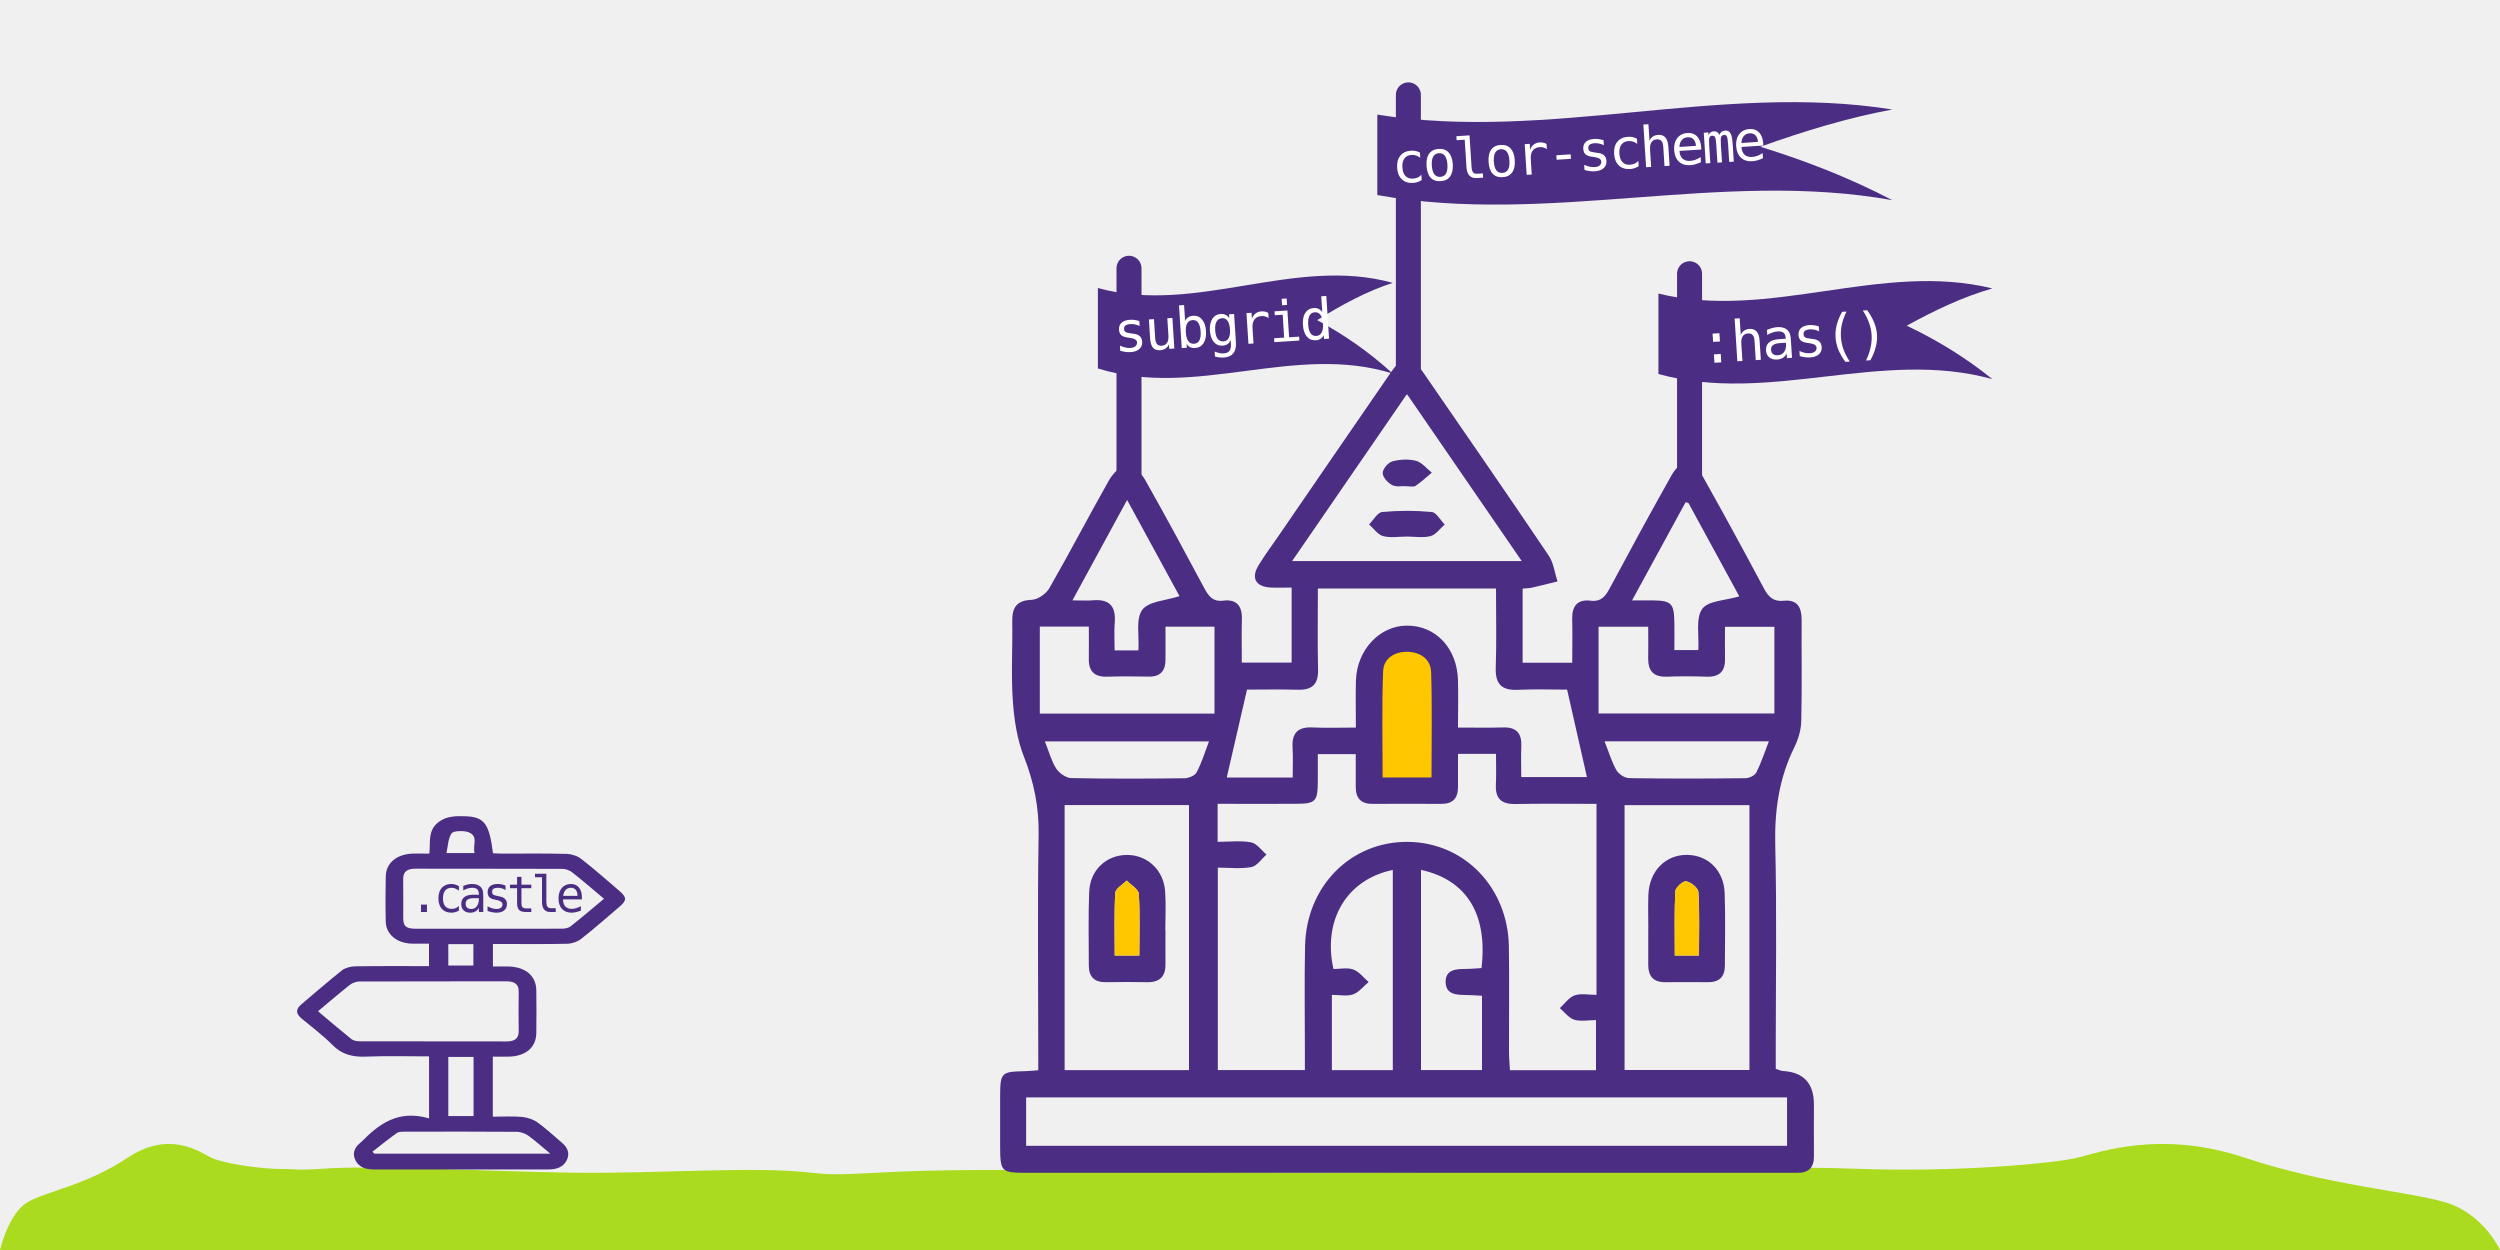
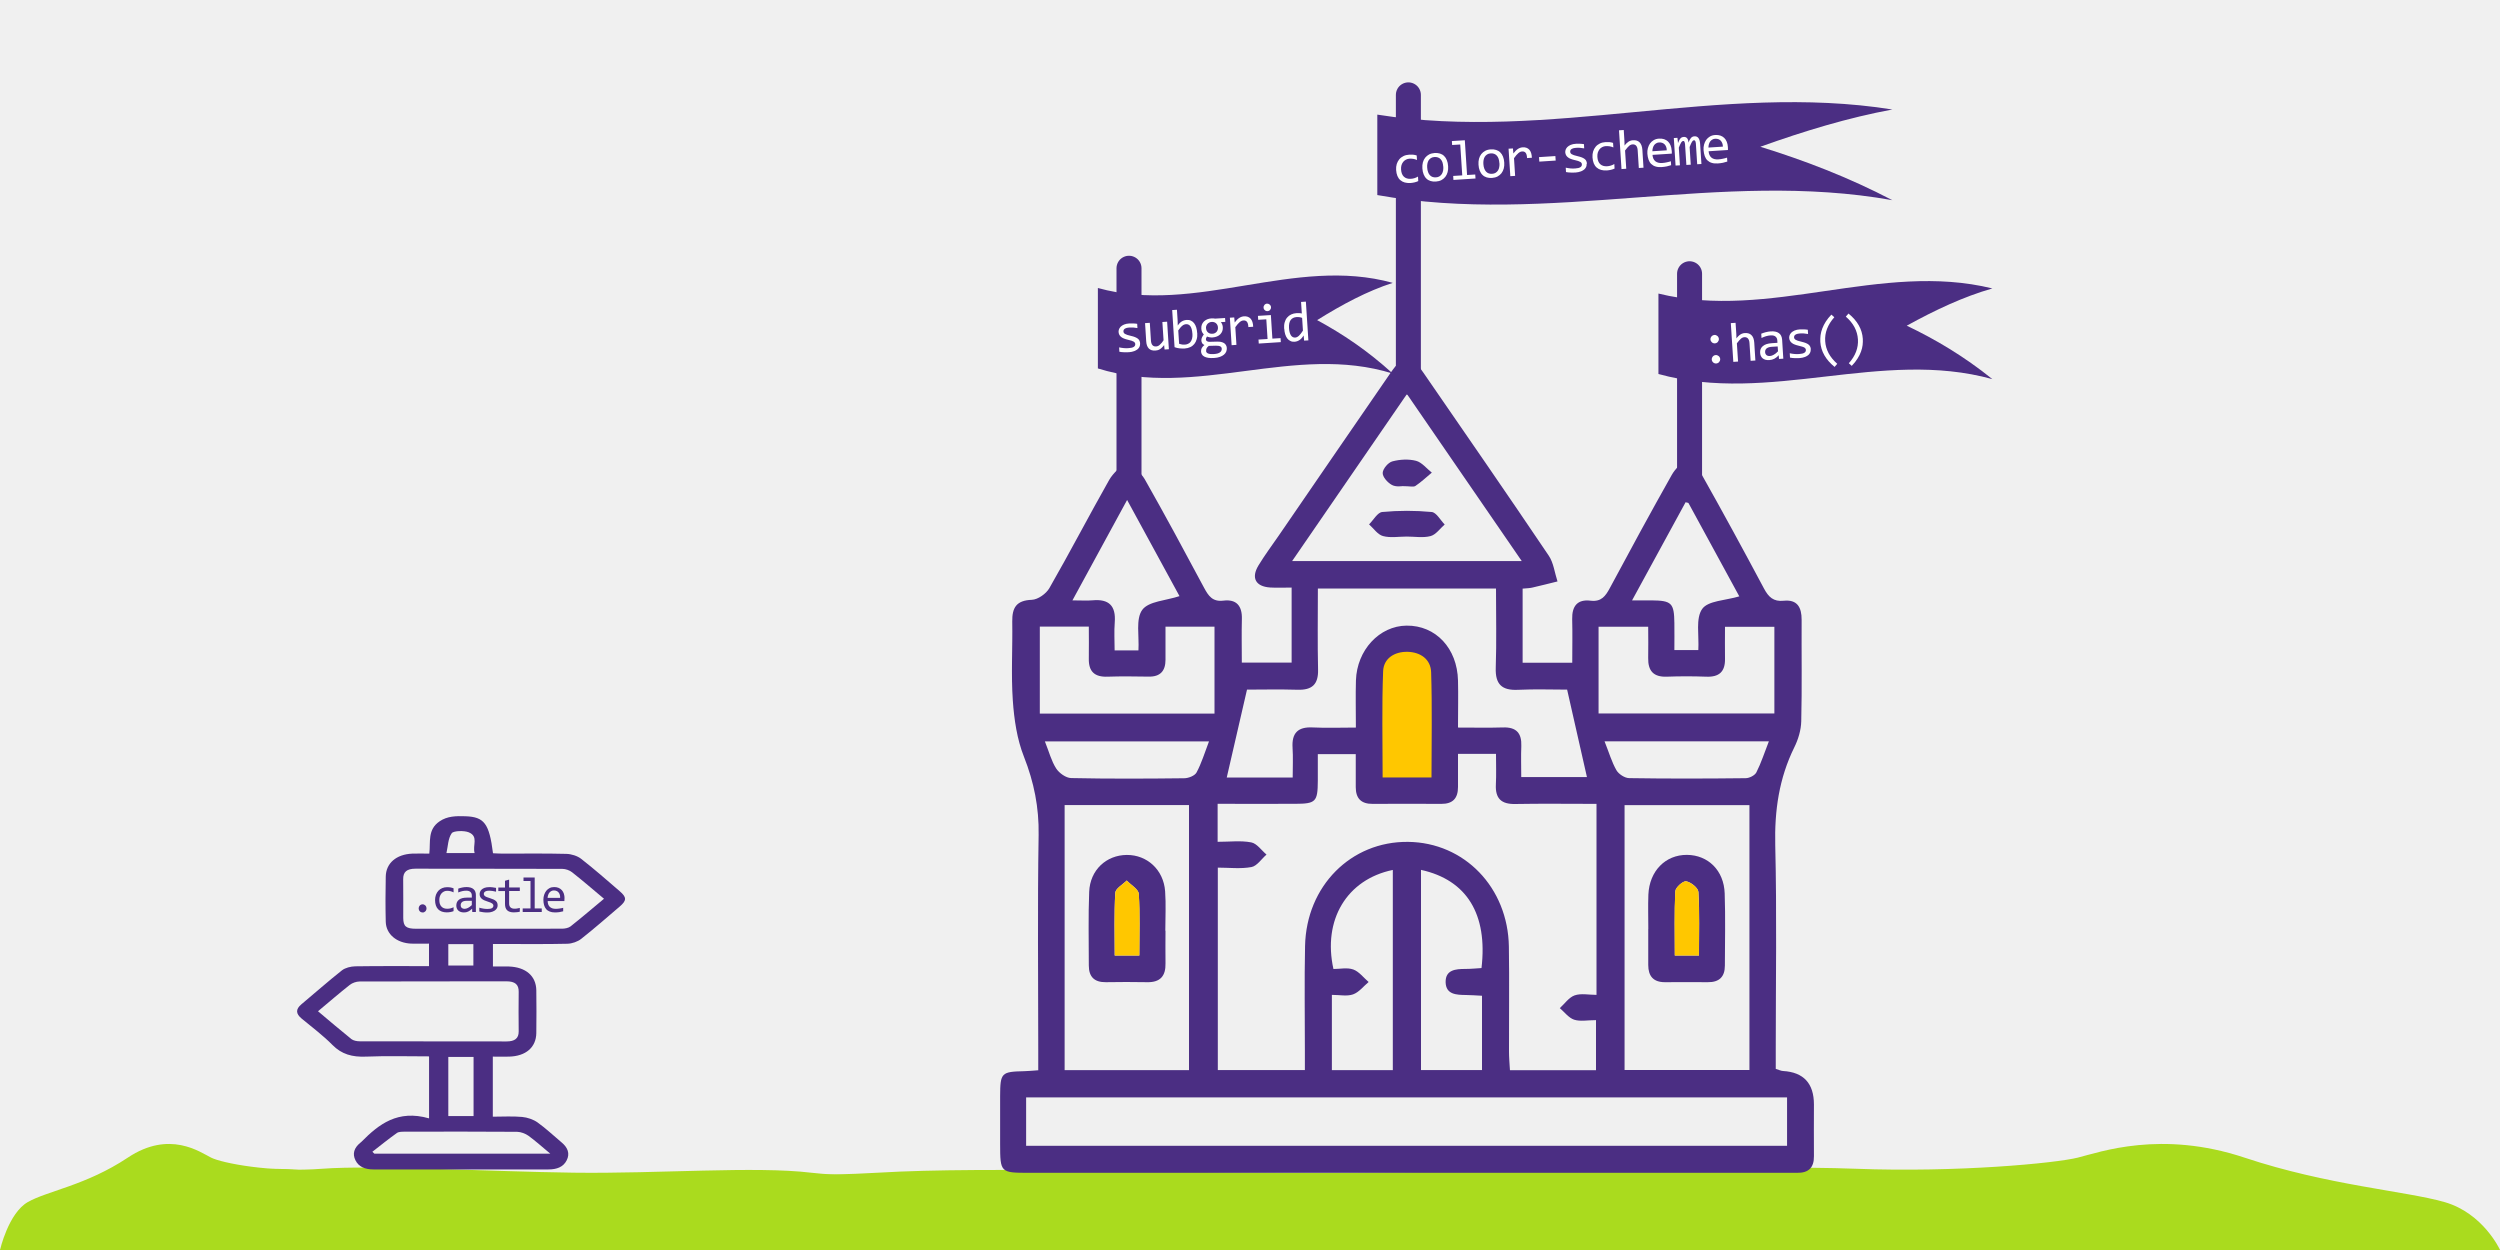
<svg xmlns="http://www.w3.org/2000/svg" id="Layer_1" data-name="Layer 1" viewBox="0 0 400 200">
  <defs>
    <style>
-       .cls-1, .cls-2, .cls-3, .cls-4 {
+       .cls-1, .cls-2, .cls-3, .cls-4, .cls-5 {
        stroke-width: 0px;
      }

-       .cls-1, .cls-5, .cls-6 {
+       .cls-1, .cls-6 {
        fill: #4b2e83;
      }

      .cls-2 {
        fill: none;
      }

-       .cls-5 {
-         font-size: 8px;
-         letter-spacing: -.1em;
-       }
- 
-       .cls-5, .cls-7, .cls-8 {
-         font-family: Consolas, Consolas;
+       .cls-3 {
+         fill: #fff;
      }

      .cls-7 {
-         letter-spacing: -.05em;
-       }
- 
-       .cls-7, .cls-8 {
-         fill: #fff;
-         font-size: 9px;
-       }
- 
-       .cls-9 {
        clip-path: url(#clippath);
      }

      .cls-6 {
        stroke: #4b2e83;
        stroke-linecap: round;
        stroke-miterlimit: 10;
        stroke-width: 4px;
      }

-       .cls-3 {
+       .cls-4 {
        fill: #aadb1e;
      }

-       .cls-8 {
-         letter-spacing: -.05em;
-       }
- 
-       .cls-4 {
+       .cls-5 {
        fill: #ffc700;
      }
    </style>
    <clipPath id="clippath">
      <rect class="cls-2" y="-300" width="400" height="200" />
    </clipPath>
  </defs>
-   <path class="cls-3" d="m191.56,191.52c-8-3.89-12.89-5.49-16.89-3.89s-6.32,0-10.27,0-25.79,1.07-34.65,0c-8.86-1.07-24.39.18-37.96,0s-32.08-1.25-40.23-.63-16-.89-17.78-1.78-6.67-4.44-13.33,0-12.89,5.33-16,7.11S0,200,0,200h200s-8.44-8.48-8.44-8.48Z" />
-   <path class="cls-3" d="m16.89,191.52c16-3.89,25.78-5.49,33.78-3.89s12.64,0,20.54,0,51.59,1.07,69.3,0,48.78.18,75.91,0,64.16-1.25,80.47-.63,32-.89,35.56-1.78,13.33-4.44,26.67,0,25.78,5.33,32,7.11,8.89,7.67,8.89,7.67H0l16.89-8.48Z" />
-   <g class="cls-9">
-     <path class="cls-3" d="m-230.89-5.14s14.56-32.06,114.67-27.65c7.94.35,75.19-14.4,102.45-39.32,23.03-21.05,22-71.34,33.38-87.11,11.38-15.77,39.2-6.74,45.96-30.37,5.35-18.68,26.27-15.22,35.27-17.1,14.35-2.99,15.4-19.91,28.47-23.41s56.91-17.52,72.85,0c15.94,17.52,4.55,30.2,27.32,40.51,22.76,10.31,21.6-15.14,46.55-3.19,24.95,11.95,47.98,18.67,65.76,57.56,17.99,39.35,24.97,14.77,54.22,24,29.25,9.23,113.47,84.42,140.79,88.79,27.32,4.37,25.2,6.76,55.57,17.28,30.36,10.52,28.49,17.22,52.13,19.73,23.64,2.52,37.12,9.05,74.4,6.37,36.84-2.65,71.51,27.18,91.16,25.29,19.65-1.89,136.55,13.84,136.55,13.84l-1282.4,9.09L-230.89-5.14Z" />
+   <path class="cls-4" d="m191.56,191.52c-8-3.89-12.89-5.49-16.89-3.89-4,1.6-6.32,0-10.27,0s-25.79,1.07-34.65,0c-8.86-1.07-24.39.18-37.96,0-13.57-.18-32.08-1.25-40.23-.63-8.16.63-16-.89-17.78-1.78s-6.67-4.44-13.33,0c-6.67,4.44-12.89,5.33-16,7.11S0,200,0,200h200s-8.44-8.48-8.44-8.48Z" />
+   <path class="cls-4" d="m16.89,191.52c16-3.89,25.78-5.49,33.78-3.89,8,1.6,12.64,0,20.54,0,7.9,0,51.59,1.07,69.3,0,17.71-1.07,48.78.18,75.91,0,27.14-.18,64.16-1.25,80.47-.63s32-.89,35.56-1.78,13.33-4.44,26.67,0c13.33,4.44,25.78,5.33,32,7.11,6.22,1.78,8.89,7.67,8.89,7.67H0l16.89-8.48Z" />
+   <g class="cls-7">
+     <path class="cls-4" d="m-230.89-5.14s14.56-32.06,114.67-27.65c7.94.35,75.19-14.4,102.45-39.32,23.03-21.05,22-71.34,33.38-87.11,11.38-15.77,39.2-6.74,45.96-30.37,5.35-18.68,26.27-15.22,35.27-17.1,14.35-2.99,15.4-19.91,28.47-23.41,13.07-3.51,56.91-17.52,72.85,0,15.94,17.52,4.55,30.2,27.32,40.51,22.76,10.31,21.6-15.14,46.55-3.19,24.95,11.95,47.98,18.67,65.76,57.56,17.99,39.35,24.97,14.77,54.22,24,29.25,9.23,113.47,84.42,140.79,88.79,27.32,4.37,25.2,6.76,55.57,17.28,30.36,10.52,28.49,17.22,52.13,19.73,23.64,2.52,37.12,9.05,74.4,6.37,36.84-2.65,71.51,27.18,91.16,25.29,19.65-1.89,136.55,13.84,136.55,13.84l-1282.4,9.09L-230.89-5.14Z" />
  </g>
  <g>
-     <path class="cls-4" d="m231.05,127.43c-4.06,0-7.12,0-11.3,0,0-6.83-.3-13.59.25-20.32.11-1.39,3.42-2.66,5.25-3.98,1.93,1.44,5.38,2.8,5.53,4.33.63,6.4.26,12.86.26,19.98Z" />
+     <path class="cls-5" d="m231.05,127.43c-4.06,0-7.12,0-11.3,0,0-6.83-.3-13.59.25-20.32.11-1.39,3.42-2.66,5.25-3.98,1.93,1.44,5.38,2.8,5.53,4.33.63,6.4.26,12.86.26,19.98Z" />
    <path class="cls-1" d="m166.12,171.21c0-1.27,0-2.26,0-3.25,0-11.46-.13-22.92.06-34.37.07-4.41-.74-8.43-2.35-12.52-1.11-2.8-1.57-5.96-1.78-8.99-.29-4.2-.02-8.43-.09-12.64-.03-2.22.66-3.38,3.13-3.47.98-.04,2.29-.97,2.81-1.87,3.28-5.72,6.32-11.57,9.57-17.31.67-1.18,1.86-2.07,2.81-3.1.97.99,2.21,1.83,2.88,2.99,3.25,5.73,6.38,11.54,9.49,17.36.7,1.3,1.35,2.28,3.1,2.06,2.09-.26,3.01.85,2.95,2.94-.06,2.27-.01,4.54-.01,6.98,2.78,0,5.29,0,7.97,0,0-3.93,0-7.74,0-12.01-1.16,0-2.31.06-3.45-.01-2.31-.16-3.06-1.53-1.86-3.52.99-1.64,2.15-3.19,3.24-4.77,5.96-8.69,11.92-17.38,17.9-26.05,2.08-3.02,3.19-3.02,5.26-.02,6.71,9.73,13.43,19.45,20.04,29.25.79,1.16.95,2.75,1.41,4.14-1.35.33-2.7.68-4.06.99-.43.1-.89.1-1.52.16,0,3.95,0,7.83,0,11.86,2.58,0,5.03,0,7.94,0,0-2.31.05-4.65-.01-6.99-.05-2.08.85-3.2,2.94-2.94,1.74.21,2.4-.75,3.1-2.05,3.24-6.05,6.52-12.09,9.89-18.07.52-.93,1.64-2.14,2.45-2.12.84.02,1.89,1.25,2.42,2.2,3.37,5.99,6.65,12.02,9.88,18.08.73,1.37,1.51,2.14,3.16,1.97,2.18-.23,2.88,1.06,2.87,3.05-.03,5.41.07,10.82-.06,16.22-.03,1.41-.48,2.91-1.11,4.18-2.45,4.97-3.18,10.14-3.05,15.67.26,10.9.08,21.81.08,32.72,0,1,0,1.99,0,3.06.5.15.82.32,1.16.34q4.95.29,4.95,5.37c0,2.75-.03,5.5,0,8.25.02,1.84-.86,2.7-2.68,2.67-.64-.01-1.28,0-1.92,0-40.33,0-80.66,0-121,0-4.57,0-4.6-.04-4.61-4.6,0-2.57,0-5.13,0-7.7.02-3.71.19-3.88,3.85-3.96.63-.01,1.26-.08,2.27-.15Zm28.7-42.6c0,2.15,0,4,0,6.08,1.94,0,3.71-.23,5.37.09.91.17,1.64,1.27,2.45,1.95-.8.7-1.52,1.83-2.41,2-1.75.32-3.59.09-5.38.09,0,11.02,0,21.67,0,32.39,4.69,0,9.14,0,13.93,0,0-1.13,0-2.11,0-3.09,0-5.59-.09-11.18.03-16.77.2-9.59,7.36-16.76,16.49-16.65,9,.1,15.98,7.3,16.12,16.77.09,5.59,0,11.18.02,16.77,0,.97.09,1.94.15,2.99,4.73,0,9.18,0,13.77,0,0-2.71,0-5.28,0-8.01-1.34,0-2.51.25-3.5-.07-.87-.29-1.54-1.21-2.29-1.85.78-.71,1.46-1.72,2.37-2.04,1.03-.36,2.29-.08,3.5-.08,0-10.35,0-20.3,0-30.56-4.44,0-8.73-.06-13.01.02-2.24.04-3.2-.89-3.09-3.12.08-1.61.02-3.22.02-4.9-2.18,0-3.97,0-6.08,0,0,1.87,0,3.58,0,5.3,0,1.8-.82,2.71-2.67,2.7-3.67-.02-7.33-.02-11,0-1.84.01-2.69-.88-2.69-2.69,0-1.72,0-3.44,0-5.27-2.16,0-4.02,0-6.07,0,0,1.56,0,2.93,0,4.29-.02,3.33-.32,3.65-3.6,3.66-4.1.02-8.2,0-12.43,0Zm-30.64,54.72c40.75,0,81.29,0,121.75,0,0-2.73,0-5.24,0-7.75-40.69,0-81.16,0-121.75,0,0,2.62,0,5.07,0,7.75Zm69.1-66.92c2.66,0,4.94.05,7.21-.02,2.13-.07,3,.92,2.92,2.99-.07,1.62-.01,3.24-.01,4.95,3.82,0,7.3,0,10.51,0-1.06-4.7-2.09-9.24-3.17-13.99-2.38,0-5.13-.1-7.86.03-2.59.12-3.65-.88-3.56-3.53.14-4.18.04-8.36.04-12.68-9.61,0-18.9,0-28.5,0,0,4.42-.07,8.7.03,12.97.06,2.39-.97,3.3-3.29,3.23-2.89-.09-5.79-.02-8.08-.02-1.15,5.01-2.19,9.53-3.24,14.06,3.35,0,6.79,0,10.55,0,0-1.69.08-3.23-.02-4.75-.15-2.34.83-3.38,3.21-3.26,2.25.11,4.5.02,6.92.02,0-2.79-.06-5.16.01-7.54.15-4.86,3.76-8.73,8.1-8.77,4.66-.05,8.11,3.61,8.23,8.79.06,2.37,0,4.74,0,7.52Zm46.63,12.41c-6.79,0-13.41,0-19.98,0,0,14.25,0,28.3,0,42.38,6.75,0,13.3,0,19.98,0,0-14.14,0-28.12,0-42.38Zm-89.67,42.4c0-14.26,0-28.36,0-42.41-6.79,0-13.33,0-19.9,0,0,14.24,0,28.28,0,42.41,6.74,0,13.29,0,19.9,0Zm16.5-81.45c12.49,0,24.4,0,36.74,0-6.2-9.01-12.17-17.69-18.37-26.72-6.21,9.03-12.18,17.71-18.37,26.72Zm-40.37,10.49c0,4.75,0,9.33,0,13.92,9.44,0,18.64,0,27.95,0,0-4.74,0-9.32,0-13.91-2.67,0-5.1,0-7.84,0,0,1.87,0,3.59,0,5.3,0,1.77-.83,2.72-2.68,2.69-2.19-.03-4.39-.07-6.58.01-2.09.08-3.06-.83-3.01-2.91.03-1.7,0-3.39,0-5.1-2.89,0-5.32,0-7.84,0Zm89.41,13.89c9.49,0,18.76,0,28.12,0,0-4.7,0-9.22,0-13.86-2.67,0-5.17,0-7.9,0,0,1.82-.03,3.45,0,5.08.05,2.09-.93,2.99-3.02,2.9-2.1-.08-4.21-.08-6.31,0-2.13.07-3-.95-2.96-2.99.04-1.62,0-3.24,0-5-2.82,0-5.32,0-7.94,0,0,4.64,0,9.1,0,13.87Zm-32.93,25.04c-7.37,1.52-11.24,8.01-9.5,15.85,1.04,0,2.22-.27,3.18.08.93.34,1.64,1.31,2.45,2-.82.68-1.54,1.64-2.49,1.98-.96.34-2.14.08-3.39.08,0,4.12,0,8,0,12.04,3.28,0,6.43,0,9.75,0,0-10.7,0-21.27,0-32.02Zm4.51-.01c0,10.74,0,21.31,0,32.03,3.31,0,6.45,0,9.76,0,0-4.02,0-7.89,0-11.89-.95-.05-1.76-.11-2.56-.12-1.52-.02-3.21-.06-3.26-2.04-.04-1.99,1.59-2.13,3.15-2.13.88,0,1.76-.09,2.59-.14,1.01-8.61-2.34-14.1-9.68-15.71Zm-47.02-59.19c-3.01,5.53-5.79,10.64-8.75,16.07,1.42,0,2.33.07,3.23-.01,2.61-.24,3.74.88,3.54,3.51-.12,1.5-.02,3.02-.02,4.5,1.54,0,2.6,0,3.81,0,.14-2.31-.46-5.01.61-6.48,1.01-1.39,3.8-1.48,5.96-2.2-2.64-4.84-5.38-9.88-8.38-15.38Zm97.95,15.43c-2.65-4.86-5.43-9.96-8.4-15.42-2.96,5.43-5.74,10.53-8.76,16.06,1.36,0,2.24,0,3.11,0,3.23.03,3.62.42,3.66,3.64.02,1.43,0,2.86,0,4.31h3.83c.14-2.38-.45-5.06.62-6.58.94-1.33,3.73-1.35,5.93-2.01Zm-49.25,28.98c0-5.72.12-11.29-.06-16.85-.07-2.07-1.69-3.21-3.78-3.26-2.1-.04-3.82,1.06-3.9,3.1-.22,5.63-.08,11.27-.08,17,2.73,0,5.16,0,7.82,0Zm-61.86-5.78c.68,1.7,1.04,3.15,1.81,4.34.48.74,1.56,1.51,2.38,1.53,6.03.13,12.06.1,18.09.03.69,0,1.71-.4,1.99-.93.8-1.49,1.29-3.14,1.99-4.97-8.85,0-17.32,0-26.26,0Zm89.55,0c.72,1.81,1.15,3.31,1.9,4.62.36.62,1.33,1.25,2.03,1.26,6.21.1,12.42.08,18.64.01.59,0,1.47-.44,1.72-.93.77-1.52,1.29-3.16,2-4.97-8.81,0-17.28,0-26.28,0Z" />
    <path class="cls-1" d="m263.73,148.63c0-1.83-.06-3.67.01-5.49.16-3.77,2.72-6.38,6.17-6.36,3.38.02,5.92,2.49,6.04,6.17.13,3.84.04,7.69.03,11.54,0,1.81-.91,2.68-2.73,2.66-2.29-.02-4.58-.01-6.87,0-1.84,0-2.66-.97-2.66-2.74,0-1.92,0-3.85,0-5.77Zm8.11,4.25c0-3.47.11-6.82-.09-10.16-.04-.65-1.2-1.58-1.96-1.71-.5-.09-1.71.99-1.74,1.59-.17,3.41-.08,6.83-.08,10.28,1.47,0,2.53,0,3.88,0Z" />
    <path class="cls-1" d="m186.48,148.91c0,1.74-.03,3.48,0,5.22.05,2.04-.85,3.07-2.96,3.02-2.2-.05-4.4-.03-6.59,0-1.82.02-2.72-.85-2.72-2.66,0-3.94-.1-7.88.06-11.81.14-3.48,2.74-5.87,6.02-5.89,3.25-.02,5.88,2.38,6.13,5.81.15,2.09.03,4.21.03,6.32,0,0,.02,0,.03,0Zm-4.19,3.97c0-3.52.13-6.7-.09-9.86-.05-.75-1.26-1.43-1.93-2.14-.64.65-1.79,1.28-1.83,1.97-.19,3.32-.09,6.66-.09,10.03,1.46,0,2.53,0,3.94,0Z" />
    <path class="cls-1" d="m225.09,85.85c-1.28,0-2.62.24-3.81-.08-.85-.23-1.5-1.22-2.23-1.87.7-.69,1.35-1.91,2.1-1.98,2.62-.25,5.3-.25,7.92,0,.75.07,1.39,1.3,2.08,2-.74.64-1.4,1.62-2.25,1.85-1.19.32-2.53.08-3.81.08Z" />
    <path class="cls-1" d="m224.38,77.78c-.07,0-1.02.17-1.68-.19-.68-.37-1.49-1.27-1.47-1.92.02-.66.87-1.67,1.55-1.85,1.2-.32,2.6-.4,3.79-.09.94.25,1.69,1.24,2.52,1.89-.86.72-1.69,1.5-2.62,2.13-.31.21-.89.03-2.1.03Z" />
-     <path class="cls-4" d="m271.84,152.88c-1.35,0-2.42,0-3.88,0,0-3.44-.09-6.86.08-10.28.03-.6,1.24-1.68,1.74-1.59.76.13,1.93,1.06,1.96,1.71.2,3.33.09,6.69.09,10.16Z" />
-     <path class="cls-4" d="m182.3,152.88c-1.42,0-2.49,0-3.94,0,0-3.37-.11-6.71.09-10.03.04-.69,1.19-1.31,1.83-1.97.67.71,1.88,1.38,1.93,2.14.22,3.16.09,6.35.09,9.86Z" />
+     <path class="cls-5" d="m271.84,152.88c-1.35,0-2.42,0-3.88,0,0-3.44-.09-6.86.08-10.28.03-.6,1.24-1.68,1.74-1.59.76.13,1.93,1.06,1.96,1.71.2,3.33.09,6.69.09,10.16Z" />
+     <path class="cls-5" d="m182.3,152.88c-1.42,0-2.49,0-3.94,0,0-3.37-.11-6.71.09-10.03.04-.69,1.19-1.31,1.83-1.97.67.71,1.88,1.38,1.93,2.14.22,3.16.09,6.35.09,9.86Z" />
  </g>
  <line class="cls-6" x1="225.34" y1="15.18" x2="225.34" y2="61.13" />
  <path class="cls-1" d="m302.78,32.03c-27.47-4.93-54.94,4.11-82.41-.82v-12.87c27.47,4.38,54.94-5.2,82.41-.82-7.04,1.3-14.09,3.44-21.13,5.96,7.04,2.18,14.09,4.87,21.13,8.55Z" />
  <line class="cls-6" x1="270.33" y1="43.8" x2="270.33" y2="78.46" />
  <path class="cls-1" d="m318.78,60.66c-17.81-4.93-35.62,4.11-53.43-.82v-12.87c17.81,4.38,35.62-5.2,53.43-.82-4.57,1.3-9.13,3.44-13.7,5.96,4.57,2.18,9.13,4.87,13.7,8.55Z" />
  <line class="cls-6" x1="180.64" y1="42.92" x2="180.64" y2="77.57" />
  <path class="cls-1" d="m222.84,59.77c-15.73-4.93-31.45,4.11-47.18-.82v-12.87c15.73,4.38,31.45-5.2,47.18-.82-4.03,1.29-8.07,3.44-12.1,5.96,4.03,2.18,8.07,4.87,12.1,8.55Z" />
-   <text class="cls-7" transform="translate(272.16 58.18) rotate(-3.66)">
-     <tspan x="0" y="0">:has()</tspan>
-   </text>
-   <text class="cls-7" transform="translate(222.84 29.35) rotate(-3.66)">
-     <tspan x="0" y="0">color-scheme</tspan>
-   </text>
-   <text class="cls-8" transform="translate(178.32 56.38) rotate(-3.66)">
-     <tspan x="0" y="0">subgrid</tspan>
-   </text>
+   <g>
+     <path class="cls-3" d="m274.31,53.59c.09,0,.18,0,.26.04.08.03.16.08.22.13.07.06.12.13.16.21.04.08.07.17.07.26,0,.09,0,.18-.04.26-.03.08-.08.16-.13.22-.06.07-.12.12-.21.16-.08.04-.17.06-.26.07-.09,0-.18,0-.26-.04-.08-.03-.16-.07-.22-.13-.06-.06-.12-.13-.16-.2-.04-.08-.06-.16-.07-.26,0-.09,0-.18.04-.26.03-.08.07-.16.13-.22.06-.07.13-.12.2-.16.08-.04.16-.07.26-.07Zm.21,3.22c.09,0,.18,0,.26.04.08.03.16.08.22.13.07.06.12.13.16.21.04.08.07.16.07.25,0,.09,0,.18-.04.27-.03.08-.08.16-.13.22-.06.07-.13.12-.21.16-.08.04-.17.06-.26.07-.09,0-.18,0-.26-.04-.08-.03-.16-.07-.22-.13-.06-.06-.12-.12-.16-.2-.04-.08-.06-.16-.07-.26,0-.09,0-.18.04-.26.03-.08.07-.16.13-.23.06-.06.12-.12.2-.16.08-.04.16-.06.26-.07Z" />
+     <path class="cls-3" d="m280.86,57.68l-.76.05-.18-2.81c-.02-.34-.1-.59-.24-.75-.14-.16-.33-.23-.56-.22-.1,0-.2.03-.28.06-.09.03-.18.09-.27.16-.09.08-.19.17-.3.3-.11.12-.23.28-.37.46l.19,2.92-.76.05-.4-6.2.76-.05.12,1.79.02.7c.11-.15.22-.28.33-.38.11-.11.22-.19.33-.26.11-.07.23-.12.34-.15.12-.04.24-.06.37-.06.44-.03.79.08,1.04.34.26.25.4.65.44,1.18l.18,2.87Z" />
+     <path class="cls-3" d="m284.64,57.43l-.05-.59c-.22.25-.46.44-.7.56-.24.12-.5.19-.77.21-.25.02-.47,0-.65-.05-.18-.05-.33-.13-.46-.24-.12-.11-.22-.23-.28-.38-.06-.15-.1-.31-.11-.49-.03-.44.11-.8.43-1.07.31-.27.79-.43,1.43-.47l.91-.06-.02-.39c-.02-.26-.11-.46-.29-.61-.18-.15-.44-.21-.78-.19-.25.02-.49.06-.73.13-.24.07-.48.17-.73.29l-.04-.69c.09-.04.2-.08.32-.12.12-.04.24-.08.37-.11.13-.04.27-.07.41-.09.14-.03.29-.04.43-.05.27-.02.51,0,.72.04.22.04.4.12.56.23.16.11.28.25.37.43.09.18.14.39.16.63l.19,3.04-.68.04Zm-.21-2l-.97.06c-.19.01-.35.04-.49.09s-.24.11-.33.18c-.08.08-.14.16-.18.26-.04.1-.05.21-.04.34,0,.08.02.17.06.24.03.08.08.14.14.2.06.06.14.1.24.13s.21.04.35.03c.18-.01.37-.08.59-.2.22-.12.45-.3.68-.55l-.05-.78Z" />
+     <path class="cls-3" d="m289.71,55.9c0,.16,0,.3-.05.42s-.11.24-.19.34c-.08.1-.18.19-.3.26-.12.08-.24.14-.37.19-.13.05-.27.09-.41.12-.14.03-.28.05-.42.06-.3.02-.57.02-.83.01-.25,0-.5-.04-.74-.08l-.04-.7c.26.06.52.1.78.12s.51.03.76,0c.37-.02.63-.09.8-.2.17-.11.25-.26.24-.44,0-.08-.02-.15-.06-.21-.03-.06-.09-.12-.16-.17-.08-.05-.19-.1-.35-.15-.16-.05-.37-.11-.64-.17-.2-.05-.39-.1-.56-.17-.17-.06-.32-.14-.45-.24-.13-.09-.23-.21-.31-.34-.08-.13-.12-.29-.14-.48,0-.12.01-.26.06-.41.05-.15.14-.29.27-.43.13-.13.31-.25.54-.35.23-.1.52-.16.87-.18.17-.01.36-.01.58,0,.21,0,.43.03.66.06l.04.68c-.24-.04-.47-.07-.69-.09-.22-.01-.4-.02-.56,0-.19.01-.35.04-.48.07-.13.04-.23.08-.31.14-.08.06-.13.12-.16.19-.03.07-.04.15-.04.22,0,.08.02.15.06.21.03.06.1.12.18.18.09.05.21.11.36.16.15.05.35.1.6.16.26.06.49.13.67.2.18.07.33.16.45.25.12.1.21.21.26.33.06.13.09.27.1.43Z" />
+     <path class="cls-3" d="m293.54,58.71c-1.43-1.16-2.19-2.5-2.29-4.01-.02-.35,0-.71.04-1.07.05-.36.14-.72.28-1.08.14-.36.32-.73.56-1.1.24-.37.53-.74.89-1.11l.47.42c-1.06,1.19-1.55,2.47-1.46,3.83.04.68.23,1.32.55,1.93.33.61.79,1.17,1.38,1.69l-.43.5Z" />
+     <path class="cls-3" d="m295.76,50.17c1.43,1.16,2.19,2.51,2.29,4.04.02.32,0,.65-.03.99-.04.34-.13.7-.26,1.06-.13.37-.32.74-.56,1.12s-.54.77-.92,1.16l-.47-.42c.54-.6.92-1.22,1.16-1.85.24-.63.34-1.29.3-1.96-.09-1.39-.73-2.61-1.94-3.65l.43-.5Z" />
+   </g>
+   <g>
+     <path class="cls-3" d="m226.93,28.97c-.19.09-.39.16-.6.21-.21.05-.42.08-.64.1-.7.04-1.24-.11-1.64-.46-.4-.35-.62-.89-.67-1.62-.02-.35.01-.67.1-.96.09-.29.23-.54.41-.76s.41-.38.67-.51c.26-.13.56-.2.89-.22.23-.01.44-.01.64,0,.2.02.39.06.58.12l.05.73c-.2-.09-.4-.15-.59-.18-.2-.03-.41-.04-.62-.03-.2.01-.38.06-.55.15s-.32.2-.44.35c-.12.15-.22.33-.28.53-.06.21-.09.44-.07.69.03.53.19.92.46,1.17.28.25.64.36,1.1.33.21-.01.41-.05.6-.11.19-.06.37-.14.55-.25l.04.71Z" />
+     <path class="cls-3" d="m231.7,26.59c.02.34,0,.66-.08.95s-.2.54-.37.76c-.17.21-.38.39-.63.52-.25.13-.54.2-.88.23-.32.02-.6-.01-.86-.09s-.48-.21-.66-.39c-.19-.18-.33-.41-.44-.68-.11-.27-.18-.59-.2-.96-.02-.34,0-.66.08-.95.08-.29.2-.54.37-.75.17-.21.38-.39.63-.52.25-.13.54-.2.88-.23.32-.02.6.01.86.09.26.08.48.21.66.39.19.18.33.4.44.68.11.27.18.59.2.96Zm-.78.08c-.02-.27-.06-.51-.13-.71-.07-.2-.17-.36-.29-.49-.12-.13-.26-.22-.43-.28s-.34-.08-.54-.07c-.23.01-.42.07-.58.17-.16.1-.28.23-.38.38-.09.16-.16.33-.19.53-.04.2-.05.41-.03.62.02.27.06.51.14.71.07.2.17.37.29.5.12.13.26.22.42.28.16.06.34.08.54.07.23-.01.42-.07.58-.17.16-.1.28-.23.38-.38.09-.16.16-.33.2-.54.03-.2.04-.41.03-.63Z" />
+     <path class="cls-3" d="m233.64,23.12l-1.3.08-.04-.63,2.07-.13.36,5.56,1.31-.08.04.64-3.53.23-.04-.64,1.45-.09-.32-4.93Z" />
+     <path class="cls-3" d="m240.68,26.01c.02.34,0,.66-.08.95-.08.29-.2.54-.37.76-.17.21-.38.39-.63.52-.25.13-.54.2-.88.23-.32.02-.6-.01-.86-.09-.26-.08-.48-.21-.66-.39-.19-.18-.33-.41-.44-.68-.11-.27-.18-.59-.2-.96-.02-.34,0-.66.08-.95.08-.29.2-.54.37-.75.17-.21.38-.39.63-.52.25-.13.54-.21.88-.23.32-.02.6.01.86.09.26.08.48.21.66.39.19.18.33.4.44.68.11.27.18.59.2.96Zm-.78.08c-.02-.27-.06-.51-.13-.71-.07-.2-.17-.36-.29-.49-.12-.13-.26-.22-.42-.28-.16-.06-.34-.08-.54-.07-.23.01-.42.07-.58.17-.16.1-.28.23-.38.38-.09.16-.16.33-.19.53s-.05.41-.03.63c.02.27.06.51.14.71.07.2.17.37.29.5.12.13.26.22.42.28.16.06.34.08.54.07.23-.01.42-.07.58-.17.16-.1.28-.23.38-.38.09-.16.16-.33.19-.54.04-.2.05-.41.03-.63Z" />
+     <path class="cls-3" d="m241.37,23.79l.7-.04.07.81c.24-.33.48-.57.73-.73.24-.16.5-.24.75-.26.46-.03.81.1,1.07.38.25.28.39.71.41,1.29l-.77.05c-.02-.39-.09-.66-.22-.83-.13-.17-.32-.24-.55-.23-.1,0-.2.03-.31.07-.1.04-.2.11-.31.2-.1.09-.21.2-.33.33s-.24.29-.37.48l.18,2.83-.77.05-.28-4.4Z" />
+     <path class="cls-3" d="m248.91,25.69l-2.62.17-.05-.72,2.62-.17.05.72Z" />
+     <path class="cls-3" d="m253.86,26.21c0,.16,0,.3-.05.42-.04.12-.11.24-.19.34-.08.1-.18.19-.3.26-.12.08-.24.14-.37.19-.13.05-.27.09-.41.12-.14.03-.28.05-.42.06-.3.02-.57.02-.82.01-.25,0-.5-.04-.74-.08l-.04-.7c.26.06.52.09.78.12.26.02.51.03.76,0,.37-.02.63-.09.8-.2.17-.11.25-.26.24-.44,0-.08-.02-.15-.05-.21-.03-.06-.09-.12-.16-.17-.08-.05-.19-.1-.35-.16-.16-.05-.37-.11-.64-.17-.2-.05-.39-.1-.56-.17-.17-.06-.32-.14-.45-.24-.13-.09-.23-.21-.31-.34-.08-.13-.12-.29-.14-.48,0-.12.01-.26.06-.41.05-.15.14-.29.27-.43.13-.13.31-.25.54-.35s.52-.16.87-.18c.17-.01.36-.01.58,0,.21,0,.43.03.67.06l.04.68c-.24-.04-.47-.07-.69-.09-.22-.01-.41-.02-.56,0-.19.01-.35.04-.48.07-.13.04-.23.09-.31.14-.08.06-.13.12-.16.19-.03.07-.04.15-.04.23,0,.08.03.15.06.21.03.06.1.12.18.18.09.05.21.11.36.16.15.05.35.1.6.16.26.06.49.13.67.2.18.07.33.16.45.25s.21.21.26.33c.06.13.09.27.1.43Z" />
+     <path class="cls-3" d="m258.35,26.96c-.19.09-.39.16-.6.21-.21.05-.42.08-.64.1-.7.04-1.24-.11-1.64-.46-.4-.35-.62-.89-.67-1.62-.02-.35.01-.67.1-.96.09-.29.23-.54.41-.76s.41-.38.67-.51c.26-.13.56-.2.89-.22.23-.01.44-.01.64,0,.2.02.39.06.58.12l.05.73c-.2-.09-.4-.15-.6-.18-.2-.03-.41-.04-.62-.03-.2.01-.38.06-.55.15-.17.08-.32.2-.44.35-.12.15-.21.33-.28.53-.06.21-.09.44-.07.69.03.53.19.92.46,1.17.28.25.64.36,1.1.33.21-.01.41-.05.6-.11.19-.06.38-.14.55-.25l.04.71Z" />
+     <path class="cls-3" d="m262.97,26.83l-.76.05-.18-2.81c-.02-.34-.1-.59-.24-.75-.14-.16-.33-.23-.56-.22-.1,0-.2.03-.28.06-.09.03-.18.09-.27.16-.09.07-.19.17-.3.3-.11.12-.23.28-.37.46l.19,2.92-.76.05-.4-6.2.76-.05.11,1.79.02.7c.11-.15.22-.28.33-.38.11-.1.22-.19.33-.26.11-.07.23-.12.34-.15.12-.04.24-.06.37-.06.44-.03.79.08,1.04.34s.4.65.44,1.19l.18,2.87Z" />
+     <path class="cls-3" d="m267.48,24.1c0,.11.01.2.01.27,0,.07,0,.14,0,.21l-3.09.2c.03.45.18.79.44,1.01.27.22.64.32,1.11.29.13,0,.26-.02.38-.04.13-.02.25-.04.37-.07.12-.03.23-.05.34-.08.11-.03.21-.06.3-.09l.04.63c-.2.07-.44.13-.69.19-.26.05-.53.09-.81.11-.38.02-.71,0-.98-.09-.28-.08-.51-.22-.7-.4s-.33-.41-.43-.69c-.1-.28-.16-.59-.19-.95-.02-.31,0-.61.08-.89.07-.28.19-.53.34-.75.16-.22.36-.4.6-.54.24-.14.52-.22.83-.24.31-.02.58.01.83.09.24.08.45.21.62.37.17.17.31.37.41.62.1.25.16.53.18.84Zm-.8-.06c0-.2-.03-.38-.09-.53-.06-.16-.14-.29-.24-.4s-.23-.19-.38-.25c-.15-.06-.32-.08-.51-.07-.17.01-.32.05-.45.13-.13.07-.25.17-.34.29-.09.12-.16.27-.21.44-.05.17-.08.35-.08.55l2.32-.15Z" />
+     <path class="cls-3" d="m271.55,26.28l-.2-3.16c0-.14-.02-.25-.04-.34-.02-.09-.04-.15-.06-.21-.03-.05-.06-.08-.09-.1s-.08-.03-.13-.02c-.06,0-.11.02-.16.06-.05.04-.1.1-.15.18-.05.08-.11.19-.17.33-.06.13-.13.3-.21.5l.18,2.83-.7.04-.2-3.08c0-.16-.02-.29-.04-.39-.02-.1-.04-.17-.06-.23-.03-.05-.06-.09-.09-.11s-.08-.03-.13-.02c-.05,0-.1.02-.15.05-.04.03-.09.09-.15.17-.05.08-.11.19-.17.32-.06.14-.13.31-.22.52l.18,2.83-.7.04-.28-4.4.58-.04.09.84c.06-.17.13-.32.19-.44.06-.12.13-.22.2-.3.07-.08.15-.14.23-.17.08-.04.18-.06.28-.07.24-.02.42.05.55.2s.21.38.23.71c.06-.16.12-.3.18-.42.06-.12.13-.23.2-.31.07-.08.15-.15.25-.2.09-.05.2-.08.32-.08.55-.04.86.37.91,1.22l.21,3.21-.7.04Z" />
+     <path class="cls-3" d="m276.46,23.52c0,.11.01.2.01.27,0,.07,0,.14,0,.21l-3.09.2c.03.45.18.79.44,1.01.27.23.64.32,1.11.29.13,0,.26-.02.39-.04.13-.02.25-.04.37-.07s.23-.05.34-.08c.11-.03.21-.06.3-.09l.04.63c-.2.07-.44.13-.69.19-.26.05-.53.09-.81.11-.38.02-.71,0-.98-.09-.28-.08-.51-.22-.7-.4-.19-.18-.33-.41-.43-.69-.1-.28-.16-.59-.19-.95-.02-.31,0-.61.08-.89.07-.28.19-.53.34-.75.16-.22.36-.4.6-.54.24-.14.52-.22.83-.24.31-.02.58.01.83.09.24.08.45.21.62.37.17.17.31.37.41.62.1.25.16.53.18.84Zm-.8-.06c0-.2-.03-.37-.09-.53s-.14-.29-.24-.41c-.11-.11-.23-.19-.38-.25-.15-.06-.32-.08-.52-.07-.17,0-.32.05-.45.13-.13.07-.25.17-.34.29-.09.12-.16.27-.21.44-.05.17-.08.35-.08.55l2.32-.15Z" />
+   </g>
+   <g>
+     <path class="cls-3" d="m182.41,54.96c0,.16,0,.29-.05.42-.04.12-.11.24-.19.34-.08.1-.18.19-.3.26s-.24.14-.37.19c-.13.05-.27.09-.41.12-.14.03-.28.05-.42.06-.3.02-.57.02-.83.01-.25,0-.5-.04-.74-.08l-.04-.7c.26.06.52.09.78.12.26.02.51.03.76,0,.37-.02.63-.09.8-.2.17-.11.25-.26.24-.44,0-.08-.02-.15-.06-.21-.03-.06-.09-.12-.16-.17-.08-.05-.19-.1-.35-.16-.16-.05-.37-.11-.64-.17-.2-.05-.39-.1-.56-.17-.17-.06-.32-.14-.45-.24-.13-.09-.23-.21-.31-.34-.08-.13-.12-.29-.14-.48,0-.12.01-.26.06-.41s.14-.29.27-.43c.13-.13.31-.25.54-.35s.52-.16.87-.18c.17-.01.36-.01.58,0,.21,0,.43.03.66.06l.04.68c-.24-.04-.47-.07-.69-.09-.22-.01-.4-.01-.56,0-.19.01-.35.04-.48.07-.13.04-.23.09-.31.14-.08.06-.13.12-.16.19-.03.07-.04.15-.04.23s.02.15.06.21c.03.06.09.12.18.18.09.05.21.11.36.16.15.05.35.1.59.16.27.06.49.12.67.2.18.07.33.16.45.25.12.1.21.21.26.33.06.13.09.27.1.43Z" />
+     <path class="cls-3" d="m187.01,55.88l-.68.04-.07-.71c-.12.16-.24.3-.35.4-.11.11-.22.2-.34.27-.11.07-.23.12-.34.15-.12.03-.24.05-.37.06-.45.03-.8-.08-1.05-.33-.25-.25-.39-.65-.42-1.18l-.18-2.88.76-.05.18,2.82c.04.68.32,1,.83.96.09,0,.18-.03.27-.06.09-.03.18-.09.27-.16.09-.08.19-.17.3-.3.11-.12.22-.28.35-.47l-.19-2.92.76-.05.28,4.4Z" />
+     <path class="cls-3" d="m191.56,53.29c.02.37,0,.7-.09.99-.08.29-.21.55-.38.76-.17.21-.39.38-.65.5-.26.12-.56.2-.89.22-.26.02-.53,0-.8-.02-.28-.03-.55-.09-.82-.19l-.38-5.94.76-.05.11,1.71.02.82c.2-.31.42-.53.66-.67.24-.14.51-.22.79-.23.25-.02.48.02.67.12.2.09.37.23.51.42.14.18.25.41.33.67.08.27.13.56.15.9Zm-.78.09c-.01-.23-.05-.44-.09-.63s-.11-.35-.19-.49c-.08-.13-.18-.23-.3-.3-.12-.07-.26-.1-.42-.09-.1,0-.19.03-.29.06s-.2.09-.3.17c-.1.08-.21.18-.32.31-.11.13-.23.28-.35.46l.14,2.14c.15.05.31.08.46.11.16.02.31.03.45.02.18-.01.34-.05.5-.12.16-.07.29-.17.4-.3.11-.14.2-.32.26-.54s.08-.49.06-.81Z" />
+     <path class="cls-3" d="m195.34,51.55c.09.1.16.21.21.35.05.13.09.28.1.44.01.23-.01.44-.08.63-.07.19-.18.36-.32.51-.14.15-.32.26-.53.35-.21.09-.44.14-.69.16-.18.01-.36,0-.52-.03-.16-.03-.29-.07-.39-.12-.05.09-.09.17-.13.24-.03.08-.05.16-.04.25,0,.11.07.2.18.27s.25.1.43.09l1.16-.03c.22,0,.42,0,.61.04.19.04.35.1.49.18.14.08.25.19.33.33.08.13.13.29.14.47.01.2-.02.38-.09.57-.07.18-.19.34-.36.49-.17.15-.39.26-.65.36-.27.1-.59.16-.96.18-.36.02-.66.01-.92-.03-.25-.04-.46-.11-.63-.2-.17-.09-.29-.2-.37-.34-.08-.13-.13-.29-.14-.45-.01-.21.02-.4.11-.57.09-.17.23-.33.43-.49-.08-.03-.15-.07-.21-.12-.06-.05-.11-.1-.15-.17-.04-.06-.07-.12-.09-.19-.02-.07-.04-.14-.04-.21-.01-.19.02-.37.1-.53.08-.16.17-.32.29-.47-.06-.06-.11-.13-.16-.19-.05-.06-.09-.13-.12-.2-.04-.07-.06-.15-.08-.24s-.04-.18-.04-.29c-.01-.23.01-.44.08-.63.07-.19.18-.36.32-.51.14-.14.32-.26.52-.35.21-.09.44-.14.7-.16.11,0,.21,0,.31,0,.1,0,.19.02.27.04l1.6-.1.04.62-.71.04Zm-2.37,4.59c.01.21.13.35.35.43.22.08.53.11.91.08.24-.02.45-.05.61-.1.16-.05.29-.12.39-.2.1-.08.16-.16.2-.26.04-.09.05-.19.05-.29-.01-.18-.09-.31-.24-.38-.15-.08-.38-.11-.68-.11l-1.15.03c-.09.07-.17.14-.23.21s-.1.13-.13.2c-.03.07-.05.13-.06.19-.01.06-.01.13,0,.19Zm0-3.62c0,.14.04.27.09.38.05.11.13.21.22.29.09.08.2.13.31.17s.25.05.39.04c.15,0,.29-.04.4-.1.11-.06.21-.13.29-.23.07-.09.13-.2.16-.32.04-.12.05-.24.04-.36,0-.14-.04-.27-.09-.38s-.13-.21-.22-.29-.19-.13-.31-.17c-.12-.04-.25-.05-.39-.04-.15,0-.29.05-.4.11-.11.06-.21.14-.29.23-.07.09-.13.2-.17.31-.04.12-.05.24-.04.36Z" />
+     <path class="cls-3" d="m196.78,50.83l.7-.04.07.81c.24-.33.48-.57.73-.73.24-.16.5-.24.75-.26.46-.03.81.1,1.07.38.25.28.39.71.41,1.29l-.77.05c-.02-.39-.09-.66-.22-.83-.13-.17-.32-.24-.55-.23-.1,0-.2.03-.31.07-.1.04-.2.11-.31.2-.1.09-.21.2-.33.33-.11.13-.24.29-.37.48l.18,2.83-.77.05-.28-4.4Z" />
+     <path class="cls-3" d="m202.61,51.09l-1.3.08-.04-.63,2.07-.13.24,3.77,1.31-.08.04.64-3.53.23-.04-.64,1.45-.09-.2-3.14Zm.11-2.5c.08,0,.16,0,.24.03.08.03.14.07.2.12.06.05.1.11.14.18.04.07.06.15.06.23,0,.08,0,.16-.03.23-.03.08-.06.14-.11.2-.05.06-.11.11-.18.14s-.15.06-.23.06c-.08,0-.17,0-.24-.03s-.14-.06-.2-.12c-.06-.05-.1-.11-.14-.18-.04-.07-.06-.15-.06-.23,0-.08,0-.16.03-.24.03-.07.07-.14.12-.2.05-.06.11-.11.18-.14.07-.04.15-.06.23-.06Z" />
+     <path class="cls-3" d="m205.46,52.58c-.02-.37,0-.71.09-1.01.08-.3.21-.55.39-.76.17-.21.39-.38.65-.5.26-.12.55-.19.87-.21.14,0,.28,0,.42,0,.14,0,.27.03.41.06l-.12-1.85.77-.05.4,6.2-.68.04-.08-.83c-.19.32-.41.57-.65.73-.24.16-.5.26-.79.28-.25.02-.48-.02-.67-.12-.2-.09-.37-.23-.51-.41-.14-.18-.25-.41-.33-.67-.08-.26-.13-.56-.15-.89Zm.78-.1c.03.53.14.92.31,1.18.17.25.4.37.69.35.19-.01.39-.11.6-.3.2-.19.41-.46.63-.81l-.13-2.04c-.13-.05-.27-.09-.42-.11-.15-.02-.31-.03-.46-.02-.42.03-.73.18-.95.47-.21.28-.3.71-.27,1.28Z" />
+   </g>
  <path class="cls-1" d="m68.63,169.02c-3.4,0-6.74-.1-10.07.04-2.22.09-3.89-.38-5.35-1.85-1.5-1.52-3.27-2.85-4.95-4.24-.93-.77-.99-1.48-.04-2.28,2.17-1.81,4.27-3.68,6.5-5.44.51-.4,1.41-.63,2.14-.64,3.89-.06,7.77-.03,11.78-.03v-3.6c-.97,0-1.91.03-2.84,0-2.34-.1-4.03-1.51-4.08-3.5-.06-2.41-.05-4.82,0-7.23.04-2.14,1.68-3.55,4.22-3.67.88-.04,1.77,0,2.75,0,.22-1.89-.32-3.83,1.65-5.17,1.24-.85,2.67-.86,4.12-.81,3.02.1,3.82,1.16,4.42,5.92.5.02,1.03.06,1.56.06,3.4,0,6.79-.05,10.18.04.81.02,1.78.33,2.36.79,2.13,1.66,4.14,3.43,6.17,5.18,1.14.98,1.14,1.48.01,2.45-2.04,1.74-4.05,3.51-6.17,5.18-.55.44-1.45.76-2.21.78-3.39.08-6.79.04-10.18.04-.54,0-1.08,0-1.73,0v3.6c.89,0,1.72-.02,2.56,0,2.7.1,4.34,1.51,4.38,3.8.03,2.28.03,4.57,0,6.85-.03,2.3-1.7,3.71-4.38,3.77-.83.02-1.67,0-2.58,0v9.61c1.62,0,3.17-.1,4.69.04.86.08,1.81.41,2.47.88,1.37.98,2.57,2.13,3.85,3.2.98.82,1.37,1.77.8,2.88-.54,1.06-1.59,1.44-2.9,1.44-9.34,0-18.67,0-28.01,0-1.33,0-2.36-.41-2.88-1.47-.52-1.05-.2-1.99.75-2.77.07-.06.15-.12.21-.18,2.79-2.82,5.81-5.19,10.82-3.75,0-3.45,0-6.58,0-9.85Zm-17.75-7.22c1.86,1.56,3.57,3.03,5.34,4.45.31.25.89.36,1.35.36,7.83.02,15.66,0,23.49.02,1.3,0,1.94-.49,1.93-1.6-.02-2.11-.03-4.22,0-6.34.02-1.17-.58-1.68-1.98-1.68-7.83.02-15.66,0-23.49.03-.52,0-1.16.23-1.55.54-1.68,1.32-3.28,2.71-5.09,4.22Zm45.76-18c-1.83-1.53-3.43-2.92-5.11-4.24-.39-.31-1.03-.54-1.55-.54-7.83-.03-15.66-.01-23.49-.03-1.4,0-2,.51-1.98,1.68.03,2.07,0,4.14.01,6.21.01,1.35.45,1.72,2.07,1.72,7.78,0,15.56.01,23.34-.01.46,0,1.03-.12,1.35-.36,1.78-1.41,3.5-2.88,5.35-4.42Zm-8.58,40.8c-1.36-1.13-2.38-2.06-3.51-2.88-.48-.34-1.2-.62-1.81-.63-5.99-.05-11.98-.03-17.97-.02-.43,0-.98,0-1.27.21-1.35.96-2.62,1.99-3.92,3,.11.1.21.21.32.31,9.25,0,18.5,0,28.17,0Zm-12.29-6.03c0-3.22,0-6.32,0-9.46-1.41,0-2.72,0-4.04,0,0,3.2,0,6.3,0,9.46,1.37,0,2.64,0,4.04,0Zm-4.04-27.51v3.43c1.4,0,2.71,0,4.01,0v-3.43c-1.4,0-2.67,0-4.01,0Zm4.21-14.57c-.37-1.24.68-2.65-.94-3.32-.75-.31-2.44-.25-2.72.14-.61.87-.59,2.05-.85,3.18,1.69,0,2.96,0,4.5,0Z" />
-   <text class="cls-5" transform="translate(65.51 145.92) scale(.97 1)">
-     <tspan x="0" y="0">.castle</tspan>
-   </text>
+   <g>
+     <path class="cls-1" d="m67.62,144.69c.09,0,.17.02.24.05s.14.08.2.14c.06.06.1.13.13.21.03.08.05.17.05.26s-.02.17-.05.25c-.03.08-.08.15-.13.21-.06.06-.12.1-.2.14s-.16.05-.24.05-.17-.02-.25-.05c-.08-.03-.14-.08-.2-.14-.06-.06-.1-.13-.13-.21-.03-.08-.05-.16-.05-.25s.02-.18.05-.26c.03-.08.08-.15.13-.21.06-.06.12-.11.2-.14.08-.03.16-.05.25-.05Z" />
+     <path class="cls-1" d="m72.58,145.78c-.17.07-.35.12-.53.15s-.37.05-.56.05c-.6,0-1.07-.17-1.39-.5s-.49-.83-.49-1.47c0-.31.05-.59.14-.84.09-.25.23-.47.39-.65s.37-.32.61-.42c.23-.1.49-.15.78-.15.2,0,.38.01.55.04s.34.08.49.14v.65c-.16-.09-.33-.15-.5-.19-.17-.04-.35-.06-.53-.06-.17,0-.33.03-.48.1-.15.07-.28.16-.4.29s-.2.28-.27.46-.1.38-.1.61c0,.47.11.83.34,1.06.22.24.53.35.93.35.18,0,.35-.02.52-.06.17-.04.33-.1.49-.19v.63Z" />
+     <path class="cls-1" d="m75.56,145.92l-.02-.53c-.21.21-.42.36-.63.46s-.44.14-.67.14c-.22,0-.4-.03-.56-.09s-.28-.14-.38-.24c-.1-.1-.17-.22-.22-.35s-.07-.28-.07-.44c0-.39.14-.7.43-.92.28-.22.71-.33,1.26-.33h.79v-.34c0-.23-.07-.42-.22-.56-.14-.14-.36-.21-.66-.21-.22,0-.43.02-.64.07s-.42.12-.65.21v-.61c.08-.03.18-.06.28-.09s.21-.06.32-.08.23-.04.36-.06.25-.02.38-.02c.23,0,.44.03.62.08.18.05.34.13.47.24.13.11.23.24.29.4.07.16.1.35.1.57v2.7h-.59Zm-.07-1.79h-.84c-.16,0-.31.02-.42.05-.12.03-.22.08-.29.14-.08.06-.13.14-.17.22s-.06.19-.06.29c0,.08.01.15.03.22.02.07.06.13.11.18.05.05.12.1.2.13.08.03.18.05.3.05.15,0,.33-.05.52-.14s.4-.25.62-.45v-.7Z" />
+     <path class="cls-1" d="m79.62,144.85c0,.14-.02.26-.07.37s-.11.21-.19.29-.17.16-.27.22c-.1.06-.21.11-.33.15s-.24.07-.36.09c-.12.02-.25.03-.36.03-.26,0-.5-.01-.71-.04s-.43-.06-.64-.11v-.62c.22.07.44.11.66.15s.44.05.66.05c.32,0,.55-.04.7-.13s.23-.21.23-.38c0-.07-.01-.13-.04-.19s-.07-.11-.13-.16c-.06-.05-.16-.1-.29-.16s-.31-.12-.54-.19c-.17-.05-.33-.11-.48-.18s-.27-.15-.38-.24c-.11-.09-.19-.2-.25-.32-.06-.12-.09-.27-.09-.43,0-.11.02-.23.07-.36s.13-.25.25-.36c.12-.11.28-.21.48-.28.2-.07.46-.11.76-.11.15,0,.31,0,.5.03s.37.05.57.09v.61c-.21-.05-.4-.09-.59-.12-.19-.02-.35-.04-.48-.04-.16,0-.3.01-.42.04-.11.03-.2.06-.27.11-.07.05-.12.1-.15.16-.03.06-.05.13-.05.2s.01.13.04.19.08.11.15.17.17.11.3.16.3.11.5.17c.23.07.42.14.57.21s.28.16.38.25.17.19.21.31c.04.11.06.25.06.39Z" />
+     <path class="cls-1" d="m83.17,145.87c-.15.04-.3.07-.46.08-.16.02-.32.03-.49.03-.48,0-.83-.11-1.07-.33-.24-.22-.35-.56-.35-1.03v-2.05h-1.07v-.57h1.07v-1.08l.66-.18v1.25h1.71v.57h-1.71v1.99c0,.28.07.49.22.63s.36.21.64.21c.12,0,.25,0,.4-.03.14-.02.29-.05.45-.09v.59Z" />
+     <path class="cls-1" d="m84.89,140.96h-1.13v-.56h1.79v4.95h1.13v.57h-3.05v-.57h1.25v-4.39Z" />
+     <path class="cls-1" d="m90.31,143.75c0,.1,0,.18,0,.24,0,.07,0,.13-.01.18h-2.67c0,.4.11.71.33.92.22.21.53.32.94.32.11,0,.22,0,.33-.01s.22-.02.32-.04c.1-.02.2-.03.3-.05s.18-.04.26-.06v.56c-.18.05-.38.09-.61.13-.23.03-.46.05-.7.05-.33,0-.61-.05-.84-.14-.23-.09-.43-.22-.58-.4-.15-.17-.26-.39-.33-.64-.07-.25-.11-.54-.11-.85,0-.28.04-.54.12-.78s.19-.46.34-.65.33-.33.54-.44c.21-.11.46-.16.73-.16s.5.04.71.13c.2.09.38.21.52.37.14.16.25.35.32.57s.11.48.11.76Zm-.69-.1c0-.17,0-.33-.05-.48s-.1-.27-.19-.37c-.08-.1-.19-.19-.32-.24-.13-.06-.27-.09-.44-.09-.14,0-.28.03-.39.09-.12.06-.22.14-.31.24s-.16.23-.21.38c-.05.15-.09.31-.1.48h2Z" />
+   </g>
</svg>
